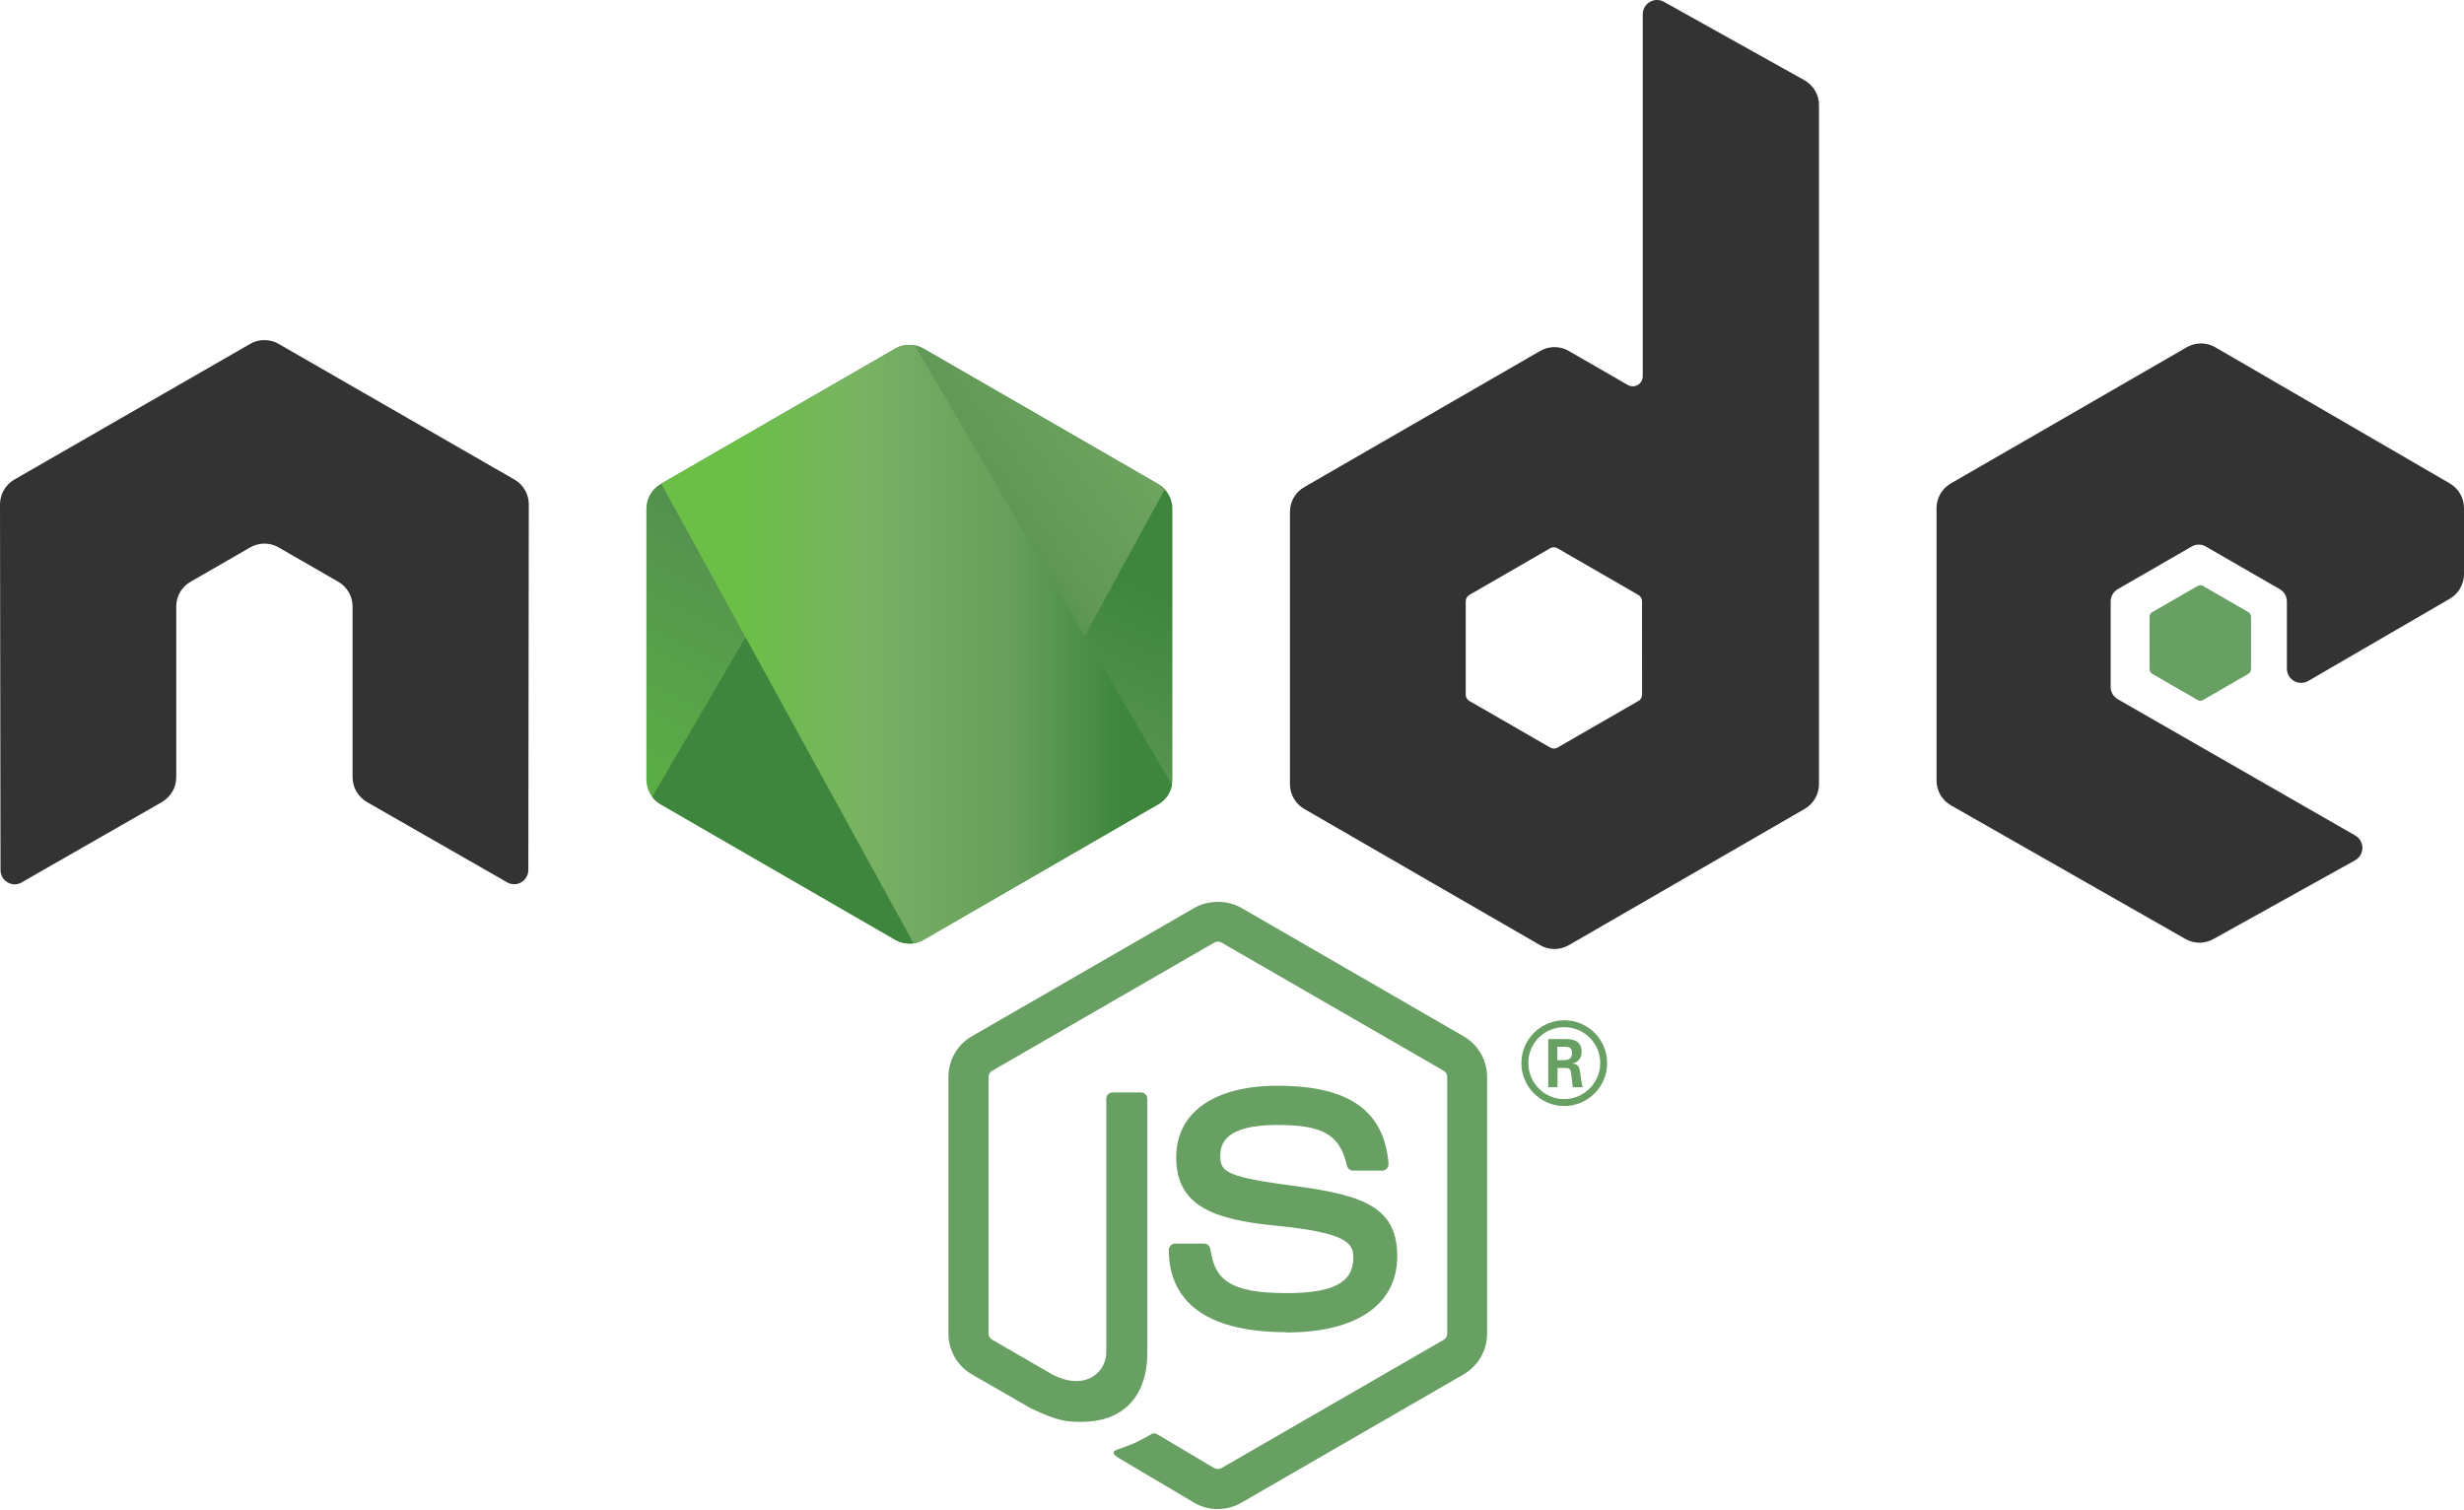
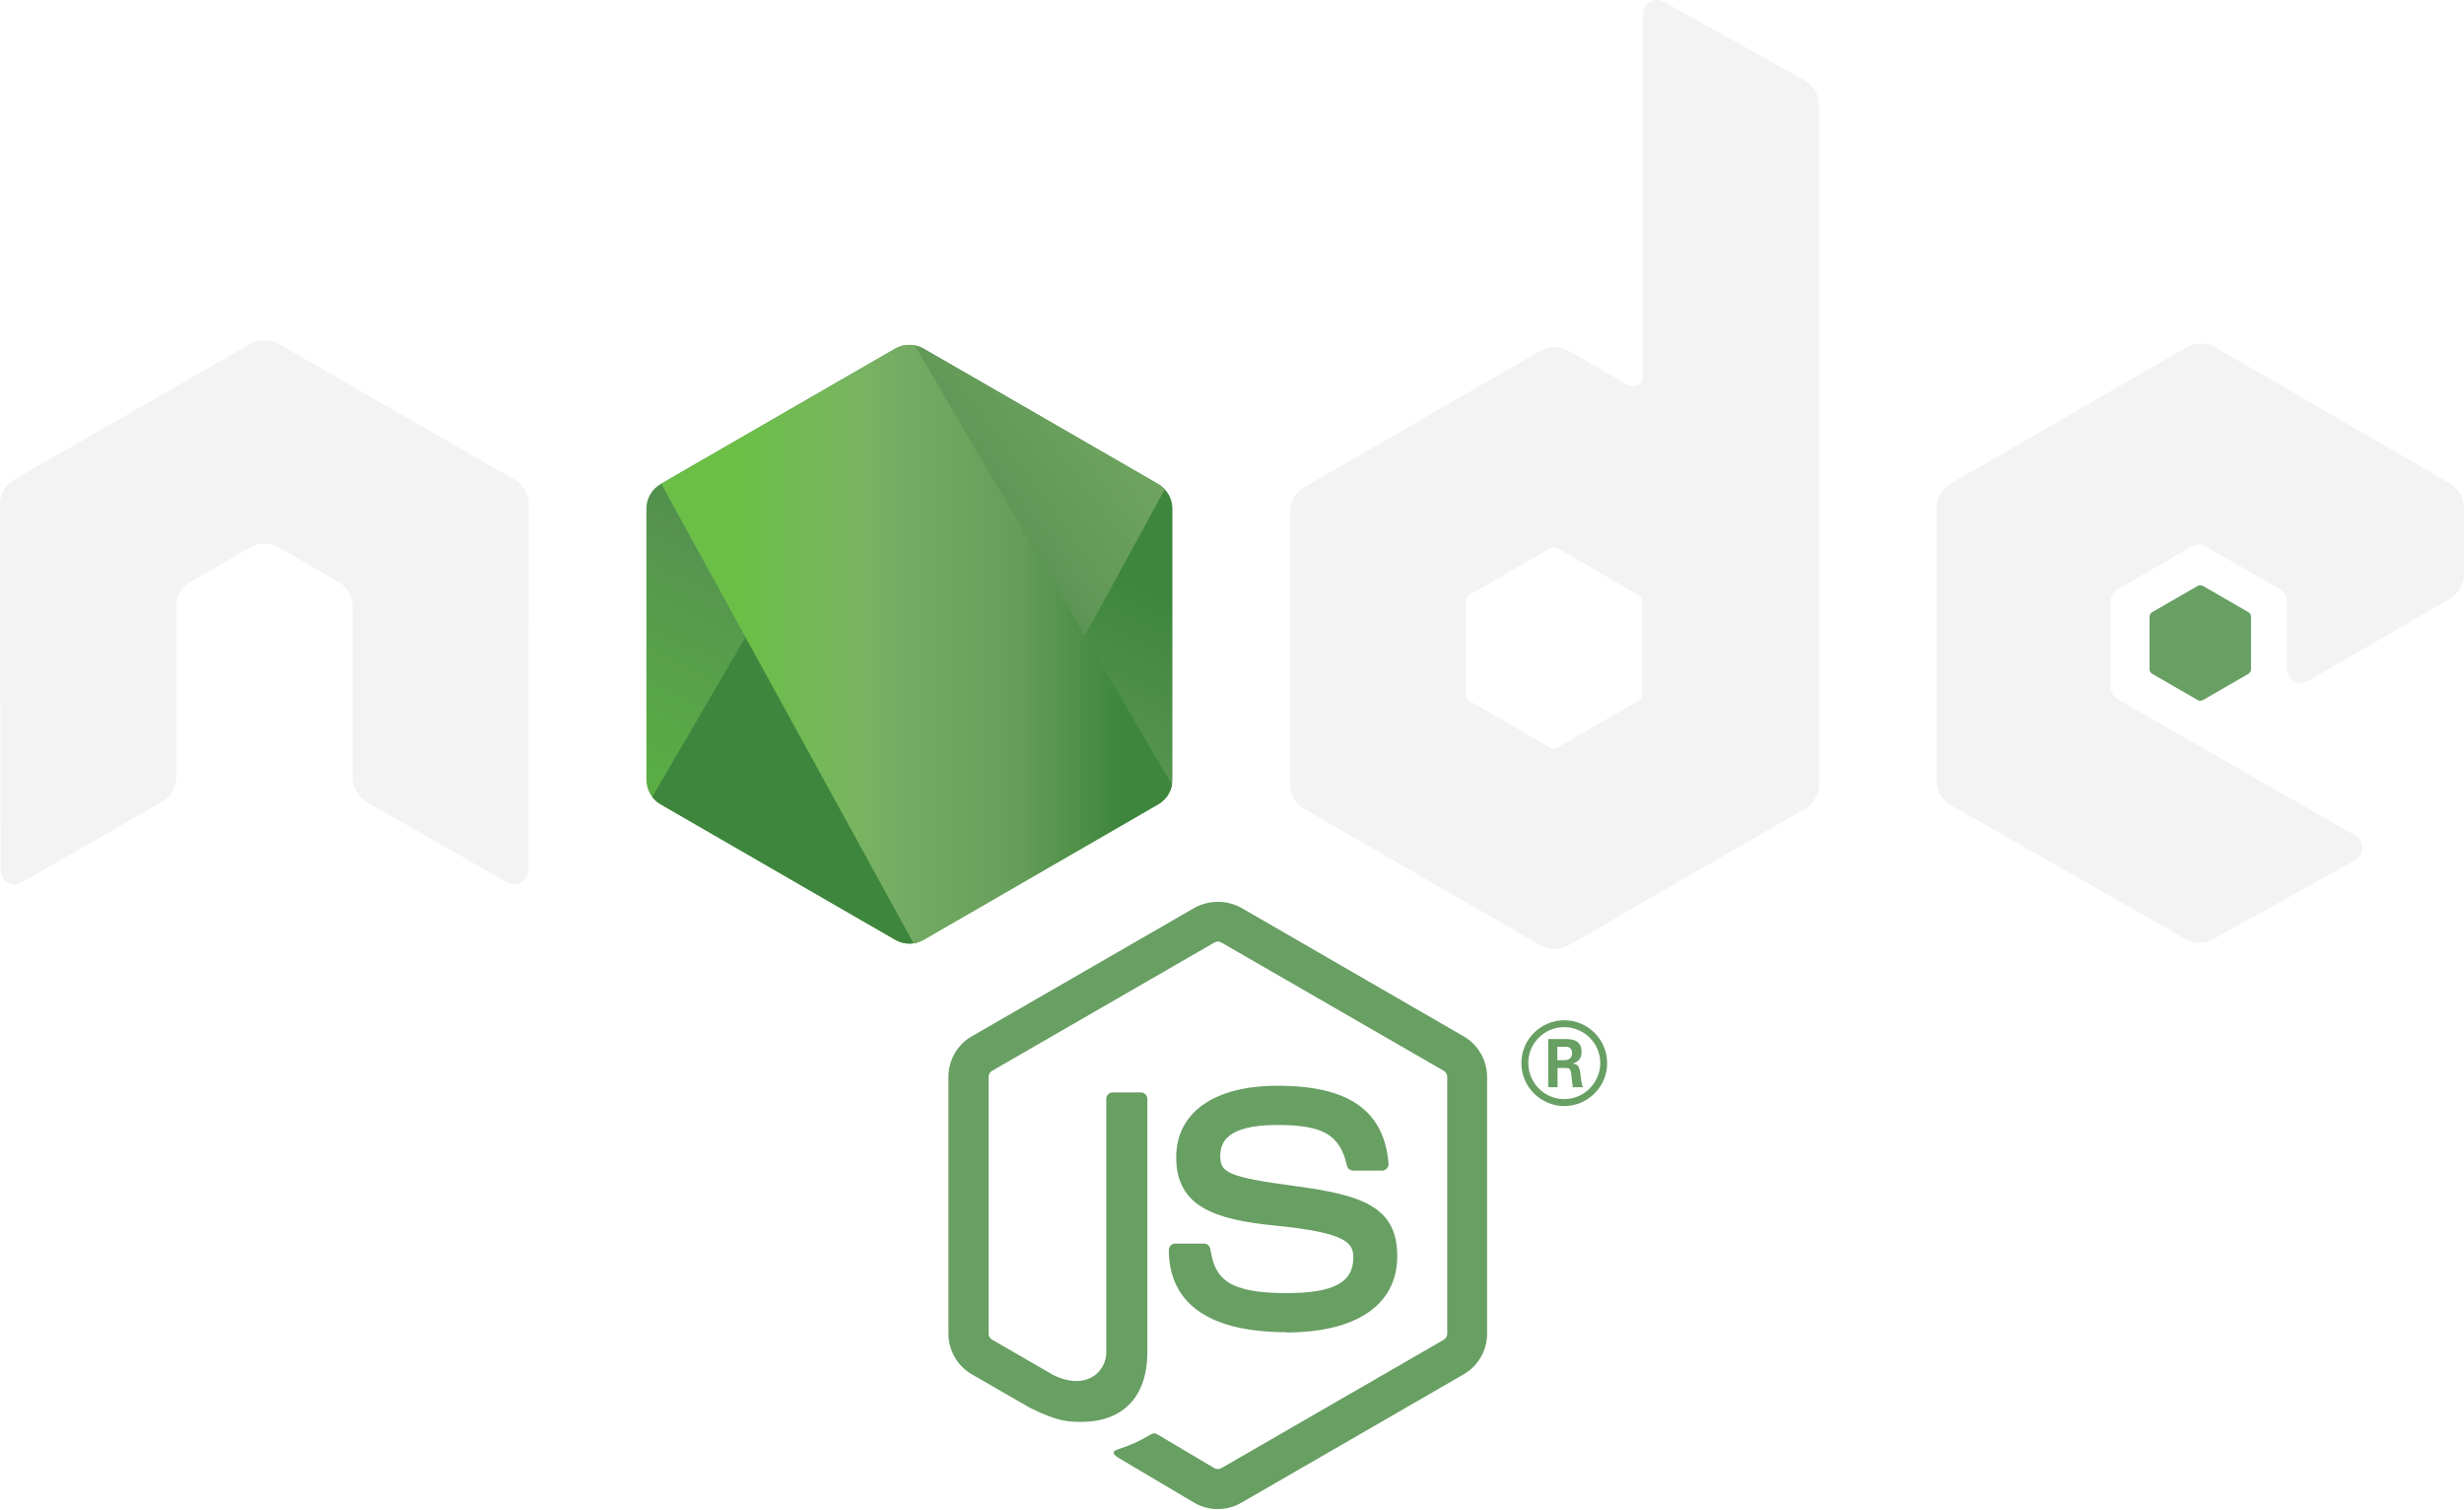
- <svg xmlns="http://www.w3.org/2000/svg" width="589.827" height="361.238" version="1.2" viewBox="0 0 442.37 270.929">
-   <defs>
+ <svg xmlns="http://www.w3.org/2000/svg" width="589.827" height="361.238" version="1.2" viewBox="0 0 442.37 270.929" id="svg58">
+   <defs id="defs36">
    <clipPath id="a">
-       <path d="M239.03 226.605l-42.13 24.317c-1.578.91-2.546 2.59-2.546 4.406v48.668c0 1.817.968 3.496 2.546 4.406l42.133 24.336c1.575.907 3.517.907 5.09 0l42.126-24.336c1.57-.91 2.54-2.59 2.54-4.406v-48.668c0-1.816-.97-3.496-2.55-4.406l-42.12-24.317c-.79-.453-1.67-.68-2.55-.68-.88 0-1.76.227-2.55.68" />
+       <path d="M239.03 226.605l-42.13 24.317c-1.578.91-2.546 2.59-2.546 4.406v48.668c0 1.817.968 3.496 2.546 4.406l42.133 24.336c1.575.907 3.517.907 5.09 0l42.126-24.336c1.57-.91 2.54-2.59 2.54-4.406v-48.668c0-1.816-.97-3.496-2.55-4.406l-42.12-24.317c-.79-.453-1.67-.68-2.55-.68-.88 0-1.76.227-2.55.68" id="path2" />
    </clipPath>
    <linearGradient id="b" x1="-.348" x2="1.251" gradientTransform="rotate(116.114 53.1 202.97) scale(86.48)" gradientUnits="userSpaceOnUse">
-       <stop offset=".3" stop-color="#3E863D" />
-       <stop offset=".5" stop-color="#55934F" />
-       <stop offset=".8" stop-color="#5AAD45" />
+       <stop offset=".3" stop-color="#3E863D" id="stop5" />
+       <stop offset=".5" stop-color="#55934F" id="stop7" />
+       <stop offset=".8" stop-color="#5AAD45" id="stop9" />
    </linearGradient>
    <clipPath id="c">
-       <path d="M195.398 307.086c.403.523.907.976 1.5 1.316l36.14 20.875 6.02 3.46c.9.52 1.926.74 2.934.665.336-.027.672-.09 1-.183l44.434-81.36c-.34-.37-.738-.68-1.184-.94l-27.586-15.93-14.582-8.39c-.414-.24-.863-.41-1.32-.53zm0 0" />
+       <path d="M195.398 307.086c.403.523.907.976 1.5 1.316l36.14 20.875 6.02 3.46c.9.52 1.926.74 2.934.665.336-.027.672-.09 1-.183l44.434-81.36c-.34-.37-.738-.68-1.184-.94l-27.586-15.93-14.582-8.39c-.414-.24-.863-.41-1.32-.53zm0 0" id="path12" />
    </clipPath>
    <linearGradient id="d" x1="-.456" x2=".582" gradientTransform="rotate(-36.46 550.846 -214.337) scale(132.798)" gradientUnits="userSpaceOnUse">
-       <stop offset=".57" stop-color="#3E863D" />
-       <stop offset=".72" stop-color="#619857" />
-       <stop offset="1" stop-color="#76AC64" />
+       <stop offset=".57" stop-color="#3E863D" id="stop15" />
+       <stop offset=".72" stop-color="#619857" id="stop17" />
+       <stop offset="1" stop-color="#76AC64" id="stop19" />
    </linearGradient>
    <clipPath id="e">
-       <path d="M241.066 225.953c-.707.07-1.398.29-2.035.652l-42.01 24.247 45.3 82.51c.63-.09 1.25-.3 1.81-.624l42.13-24.336c1.3-.754 2.19-2.03 2.46-3.476l-46.18-78.89c-.34-.067-.68-.102-1.03-.102-.14 0-.28.007-.42.02" />
+       <path d="M241.066 225.953c-.707.07-1.398.29-2.035.652l-42.01 24.247 45.3 82.51c.63-.09 1.25-.3 1.81-.624l42.13-24.336c1.3-.754 2.19-2.03 2.46-3.476l-46.18-78.89c-.34-.067-.68-.102-1.03-.102-.14 0-.28.007-.42.02" id="path22" />
    </clipPath>
    <linearGradient id="f" x1=".043" x2=".984" gradientTransform="translate(192.862 279.652) scale(97.417)" gradientUnits="userSpaceOnUse">
-       <stop offset=".16" stop-color="#6BBF47" />
-       <stop offset=".38" stop-color="#79B461" />
-       <stop offset=".47" stop-color="#75AC64" />
-       <stop offset=".7" stop-color="#659E5A" />
-       <stop offset=".9" stop-color="#3E863D" />
+       <stop offset=".16" stop-color="#6BBF47" id="stop25" />
+       <stop offset=".38" stop-color="#79B461" id="stop27" />
+       <stop offset=".47" stop-color="#75AC64" id="stop29" />
+       <stop offset=".7" stop-color="#659E5A" id="stop31" />
+       <stop offset=".9" stop-color="#3E863D" id="stop33" />
    </linearGradient>
  </defs>
-   <path fill="#689f63" d="M218.647 270.93c-1.46 0-2.91-.383-4.19-1.12l-13.337-7.896c-1.992-1.114-1.02-1.508-.363-1.735 2.656-.93 3.195-1.14 6.03-2.75.298-.17.688-.11.993.07l10.246 6.08c.37.2.895.2 1.238 0l39.95-23.06c.37-.21.61-.64.61-1.08v-46.1c0-.46-.24-.87-.618-1.1l-39.934-23.04c-.37-.22-.86-.22-1.23 0l-39.926 23.04c-.387.22-.633.65-.633 1.09v46.1c0 .44.24.86.62 1.07l10.94 6.32c5.94 2.97 9.57-.53 9.57-4.05v-45.5c0-.65.51-1.15 1.16-1.15h5.06c.63 0 1.15.5 1.15 1.15v45.52c0 7.92-4.32 12.47-11.83 12.47-2.31 0-4.13 0-9.21-2.5l-10.48-6.04c-2.59-1.5-4.19-4.3-4.19-7.29v-46.1c0-3 1.6-5.8 4.19-7.28l39.99-23.07c2.53-1.43 5.89-1.43 8.4 0l39.94 23.08c2.58 1.49 4.19 4.28 4.19 7.28v46.1c0 2.99-1.61 5.78-4.19 7.28l-39.94 23.07c-1.28.74-2.73 1.12-4.21 1.12" />
-   <path fill="#689f63" d="M230.987 239.164c-17.48 0-21.145-8.024-21.145-14.754 0-.64.516-1.15 1.157-1.15h5.16c.57 0 1.05.415 1.14.978.78 5.258 3.1 7.91 13.67 7.91 8.42 0 12-1.902 12-6.367 0-2.57-1.02-4.48-14.1-5.76-10.94-1.08-17.7-3.49-17.7-12.24 0-8.06 6.8-12.86 18.19-12.86 12.79 0 19.13 4.44 19.93 13.98.03.33-.09.65-.31.89-.22.23-.53.37-.85.37h-5.19c-.54 0-1.01-.38-1.12-.9-1.25-5.53-4.27-7.3-12.48-7.3-9.19 0-10.26 3.2-10.26 5.6 0 2.91 1.26 3.76 13.66 5.4 12.28 1.63 18.11 3.93 18.11 12.56 0 8.7-7.26 13.69-19.92 13.69m48.66-48.89h1.34c1.1 0 1.31-.77 1.31-1.22 0-1.18-.81-1.18-1.26-1.18h-1.38zm-1.63-3.78h2.97c1.02 0 3.02 0 3.02 2.28 0 1.59-1.02 1.92-1.63 2.12 1.19.08 1.27.86 1.43 1.96.08.69.21 1.88.45 2.28h-1.83c-.05-.4-.33-2.6-.33-2.72-.12-.49-.29-.73-.9-.73h-1.51v3.46h-1.67zm-3.57 4.3c0 3.58 2.89 6.48 6.44 6.48 3.58 0 6.47-2.96 6.47-6.48 0-3.59-2.93-6.44-6.48-6.44-3.5 0-6.44 2.81-6.44 6.43m14.16.03c0 4.24-3.47 7.7-7.7 7.7-4.2 0-7.7-3.42-7.7-7.7 0-4.36 3.58-7.7 7.7-7.7 4.15 0 7.69 3.35 7.69 7.7" />
-   <path fill="#333" fill-rule="evenodd" d="M94.936 90.55c0-1.84-.97-3.53-2.558-4.445l-42.356-24.37c-.715-.42-1.516-.64-2.328-.67h-.438c-.812.03-1.613.25-2.34.67L2.562 86.105C.984 87.025 0 88.715 0 90.555l.093 65.64c0 .91.47 1.76 1.27 2.21.78.48 1.76.48 2.54 0l25.18-14.42c1.59-.946 2.56-2.618 2.56-4.44V108.88c0-1.83.97-3.52 2.555-4.43l10.72-6.174c.796-.46 1.67-.688 2.56-.688.876 0 1.77.226 2.544.687l10.715 6.172c1.586.91 2.56 2.6 2.56 4.43v30.663c0 1.82.983 3.5 2.565 4.44l25.164 14.41c.79.47 1.773.47 2.56 0 .776-.45 1.268-1.3 1.268-2.21zm199.868 34.176c0 .457-.243.88-.64 1.106l-14.548 8.386c-.395.227-.883.227-1.277 0l-14.55-8.386c-.4-.227-.64-.65-.64-1.106V107.93c0-.458.24-.88.63-1.11l14.54-8.4c.4-.23.89-.23 1.29 0l14.55 8.4c.4.23.64.652.64 1.11zM298.734.324c-.794-.442-1.76-.43-2.544.027-.78.46-1.262 1.3-1.262 2.21v65c0 .64-.34 1.23-.894 1.55-.55.32-1.235.32-1.79 0L281.634 63c-1.58-.914-3.526-.914-5.112 0l-42.37 24.453c-1.583.91-2.56 2.6-2.56 4.42v48.92c0 1.83.977 3.51 2.56 4.43l42.37 24.47c1.582.91 3.53.91 5.117 0l42.37-24.48c1.58-.92 2.56-2.6 2.56-4.43V18.863c0-1.856-1.01-3.563-2.63-4.47zm141.093 107.164c1.574-.914 2.543-2.602 2.543-4.422V91.21c0-1.824-.97-3.507-2.547-4.425l-42.1-24.44c-1.59-.92-3.54-.92-5.13 0l-42.36 24.45c-1.59.92-2.56 2.6-2.56 4.43v48.9c0 1.84.99 3.54 2.58 4.45l42.09 23.99c1.55.89 3.45.9 5.02.03l25.46-14.15c.8-.45 1.31-1.3 1.31-2.22 0-.92-.49-1.78-1.29-2.23l-42.62-24.46c-.8-.45-1.29-1.3-1.29-2.21v-15.34c0-.916.48-1.76 1.28-2.216l13.26-7.65c.79-.46 1.76-.46 2.55 0l13.27 7.65c.79.45 1.28 1.3 1.28 2.21v12.06c0 .91.49 1.76 1.28 2.22.79.45 1.77.45 2.56-.01zm0 0" />
-   <path fill="#689f63" fill-rule="evenodd" d="M394.538 105.2c.3-.177.676-.177.98 0l8.13 4.69c.304.176.49.5.49.85v9.39c0 .35-.186.674-.49.85l-8.13 4.69c-.304.177-.68.177-.98 0l-8.125-4.69c-.31-.176-.5-.5-.5-.85v-9.39c0-.35.18-.674.49-.85zm0 0" />
-   <g clip-path="url(#a)" transform="translate(-78.306 -164.016)">
-     <path fill="url(#b)" d="M331.363 246.793l-118.715-58.19-60.87 124.174L270.49 370.97zm0 0" />
+   <path fill="#689f63" d="M218.647 270.93c-1.46 0-2.91-.383-4.19-1.12l-13.337-7.896c-1.992-1.114-1.02-1.508-.363-1.735 2.656-.93 3.195-1.14 6.03-2.75.298-.17.688-.11.993.07l10.246 6.08c.37.2.895.2 1.238 0l39.95-23.06c.37-.21.61-.64.61-1.08v-46.1c0-.46-.24-.87-.618-1.1l-39.934-23.04c-.37-.22-.86-.22-1.23 0l-39.926 23.04c-.387.22-.633.65-.633 1.09v46.1c0 .44.24.86.62 1.07l10.94 6.32c5.94 2.97 9.57-.53 9.57-4.05v-45.5c0-.65.51-1.15 1.16-1.15h5.06c.63 0 1.15.5 1.15 1.15v45.52c0 7.92-4.32 12.47-11.83 12.47-2.31 0-4.13 0-9.21-2.5l-10.48-6.04c-2.59-1.5-4.19-4.3-4.19-7.29v-46.1c0-3 1.6-5.8 4.19-7.28l39.99-23.07c2.53-1.43 5.89-1.43 8.4 0l39.94 23.08c2.58 1.49 4.19 4.28 4.19 7.28v46.1c0 2.99-1.61 5.78-4.19 7.28l-39.94 23.07c-1.28.74-2.73 1.12-4.21 1.12" id="path38" />
+   <path fill="#689f63" d="M230.987 239.164c-17.48 0-21.145-8.024-21.145-14.754 0-.64.516-1.15 1.157-1.15h5.16c.57 0 1.05.415 1.14.978.78 5.258 3.1 7.91 13.67 7.91 8.42 0 12-1.902 12-6.367 0-2.57-1.02-4.48-14.1-5.76-10.94-1.08-17.7-3.49-17.7-12.24 0-8.06 6.8-12.86 18.19-12.86 12.79 0 19.13 4.44 19.93 13.98.03.33-.09.65-.31.89-.22.23-.53.37-.85.37h-5.19c-.54 0-1.01-.38-1.12-.9-1.25-5.53-4.27-7.3-12.48-7.3-9.19 0-10.26 3.2-10.26 5.6 0 2.91 1.26 3.76 13.66 5.4 12.28 1.63 18.11 3.93 18.11 12.56 0 8.7-7.26 13.69-19.92 13.69m48.66-48.89h1.34c1.1 0 1.31-.77 1.31-1.22 0-1.18-.81-1.18-1.26-1.18h-1.38zm-1.63-3.78h2.97c1.02 0 3.02 0 3.02 2.28 0 1.59-1.02 1.92-1.63 2.12 1.19.08 1.27.86 1.43 1.96.08.69.21 1.88.45 2.28h-1.83c-.05-.4-.33-2.6-.33-2.72-.12-.49-.29-.73-.9-.73h-1.51v3.46h-1.67zm-3.57 4.3c0 3.58 2.89 6.48 6.44 6.48 3.58 0 6.47-2.96 6.47-6.48 0-3.59-2.93-6.44-6.48-6.44-3.5 0-6.44 2.81-6.44 6.43m14.16.03c0 4.24-3.47 7.7-7.7 7.7-4.2 0-7.7-3.42-7.7-7.7 0-4.36 3.58-7.7 7.7-7.7 4.15 0 7.69 3.35 7.69 7.7" id="path40" />
+   <path fill="#333" fill-rule="evenodd" d="M94.936 90.55c0-1.84-.97-3.53-2.558-4.445l-42.356-24.37c-.715-.42-1.516-.64-2.328-.67h-.438c-.812.03-1.613.25-2.34.67L2.562 86.105C.984 87.025 0 88.715 0 90.555l.093 65.64c0 .91.47 1.76 1.27 2.21.78.48 1.76.48 2.54 0l25.18-14.42c1.59-.946 2.56-2.618 2.56-4.44V108.88c0-1.83.97-3.52 2.555-4.43l10.72-6.174c.796-.46 1.67-.688 2.56-.688.876 0 1.77.226 2.544.687l10.715 6.172c1.586.91 2.56 2.6 2.56 4.43v30.663c0 1.82.983 3.5 2.565 4.44l25.164 14.41c.79.47 1.773.47 2.56 0 .776-.45 1.268-1.3 1.268-2.21zm199.868 34.176c0 .457-.243.88-.64 1.106l-14.548 8.386c-.395.227-.883.227-1.277 0l-14.55-8.386c-.4-.227-.64-.65-.64-1.106V107.93c0-.458.24-.88.63-1.11l14.54-8.4c.4-.23.89-.23 1.29 0l14.55 8.4c.4.23.64.652.64 1.11zM298.734.324c-.794-.442-1.76-.43-2.544.027-.78.46-1.262 1.3-1.262 2.21v65c0 .64-.34 1.23-.894 1.55-.55.32-1.235.32-1.79 0L281.634 63c-1.58-.914-3.526-.914-5.112 0l-42.37 24.453c-1.583.91-2.56 2.6-2.56 4.42v48.92c0 1.83.977 3.51 2.56 4.43l42.37 24.47c1.582.91 3.53.91 5.117 0l42.37-24.48c1.58-.92 2.56-2.6 2.56-4.43V18.863c0-1.856-1.01-3.563-2.63-4.47zm141.093 107.164c1.574-.914 2.543-2.602 2.543-4.422V91.21c0-1.824-.97-3.507-2.547-4.425l-42.1-24.44c-1.59-.92-3.54-.92-5.13 0l-42.36 24.45c-1.59.92-2.56 2.6-2.56 4.43v48.9c0 1.84.99 3.54 2.58 4.45l42.09 23.99c1.55.89 3.45.9 5.02.03l25.46-14.15c.8-.45 1.31-1.3 1.31-2.22 0-.92-.49-1.78-1.29-2.23l-42.62-24.46c-.8-.45-1.29-1.3-1.29-2.21v-15.34c0-.916.48-1.76 1.28-2.216l13.26-7.65c.79-.46 1.76-.46 2.55 0l13.27 7.65c.79.45 1.28 1.3 1.28 2.21v12.06c0 .91.49 1.76 1.28 2.22.79.45 1.77.45 2.56-.01zm0 0" id="path42" style="fill:#f3f3f3;fill-opacity:1" />
+   <path fill="#689f63" fill-rule="evenodd" d="M394.538 105.2c.3-.177.676-.177.98 0l8.13 4.69c.304.176.49.5.49.85v9.39c0 .35-.186.674-.49.85l-8.13 4.69c-.304.177-.68.177-.98 0l-8.125-4.69c-.31-.176-.5-.5-.5-.85v-9.39c0-.35.18-.674.49-.85zm0 0" id="path44" />
+   <g clip-path="url(#a)" transform="translate(-78.306 -164.016)" id="g48">
+     <path fill="url(#b)" d="M331.363 246.793l-118.715-58.19-60.87 124.174L270.49 370.97zm0 0" id="path46" />
  </g>
-   <g clip-path="url(#c)" transform="translate(-78.306 -164.016)">
-     <path fill="url(#d)" d="M144.07 264.004l83.825 113.453 110.86-81.906-83.83-113.45zm0 0" />
+   <g clip-path="url(#c)" transform="translate(-78.306 -164.016)" id="g52">
+     <path fill="url(#d)" d="M144.07 264.004l83.825 113.453 110.86-81.906-83.83-113.45zm0 0" id="path50" />
  </g>
-   <g clip-path="url(#e)" transform="translate(-78.306 -164.016)">
-     <path fill="url(#f)" d="M197.02 225.934v107.43h91.683v-107.43zm0 0" />
+   <g clip-path="url(#e)" transform="translate(-78.306 -164.016)" id="g56">
+     <path fill="url(#f)" d="M197.02 225.934v107.43h91.683v-107.43zm0 0" id="path54" />
  </g>
</svg>
